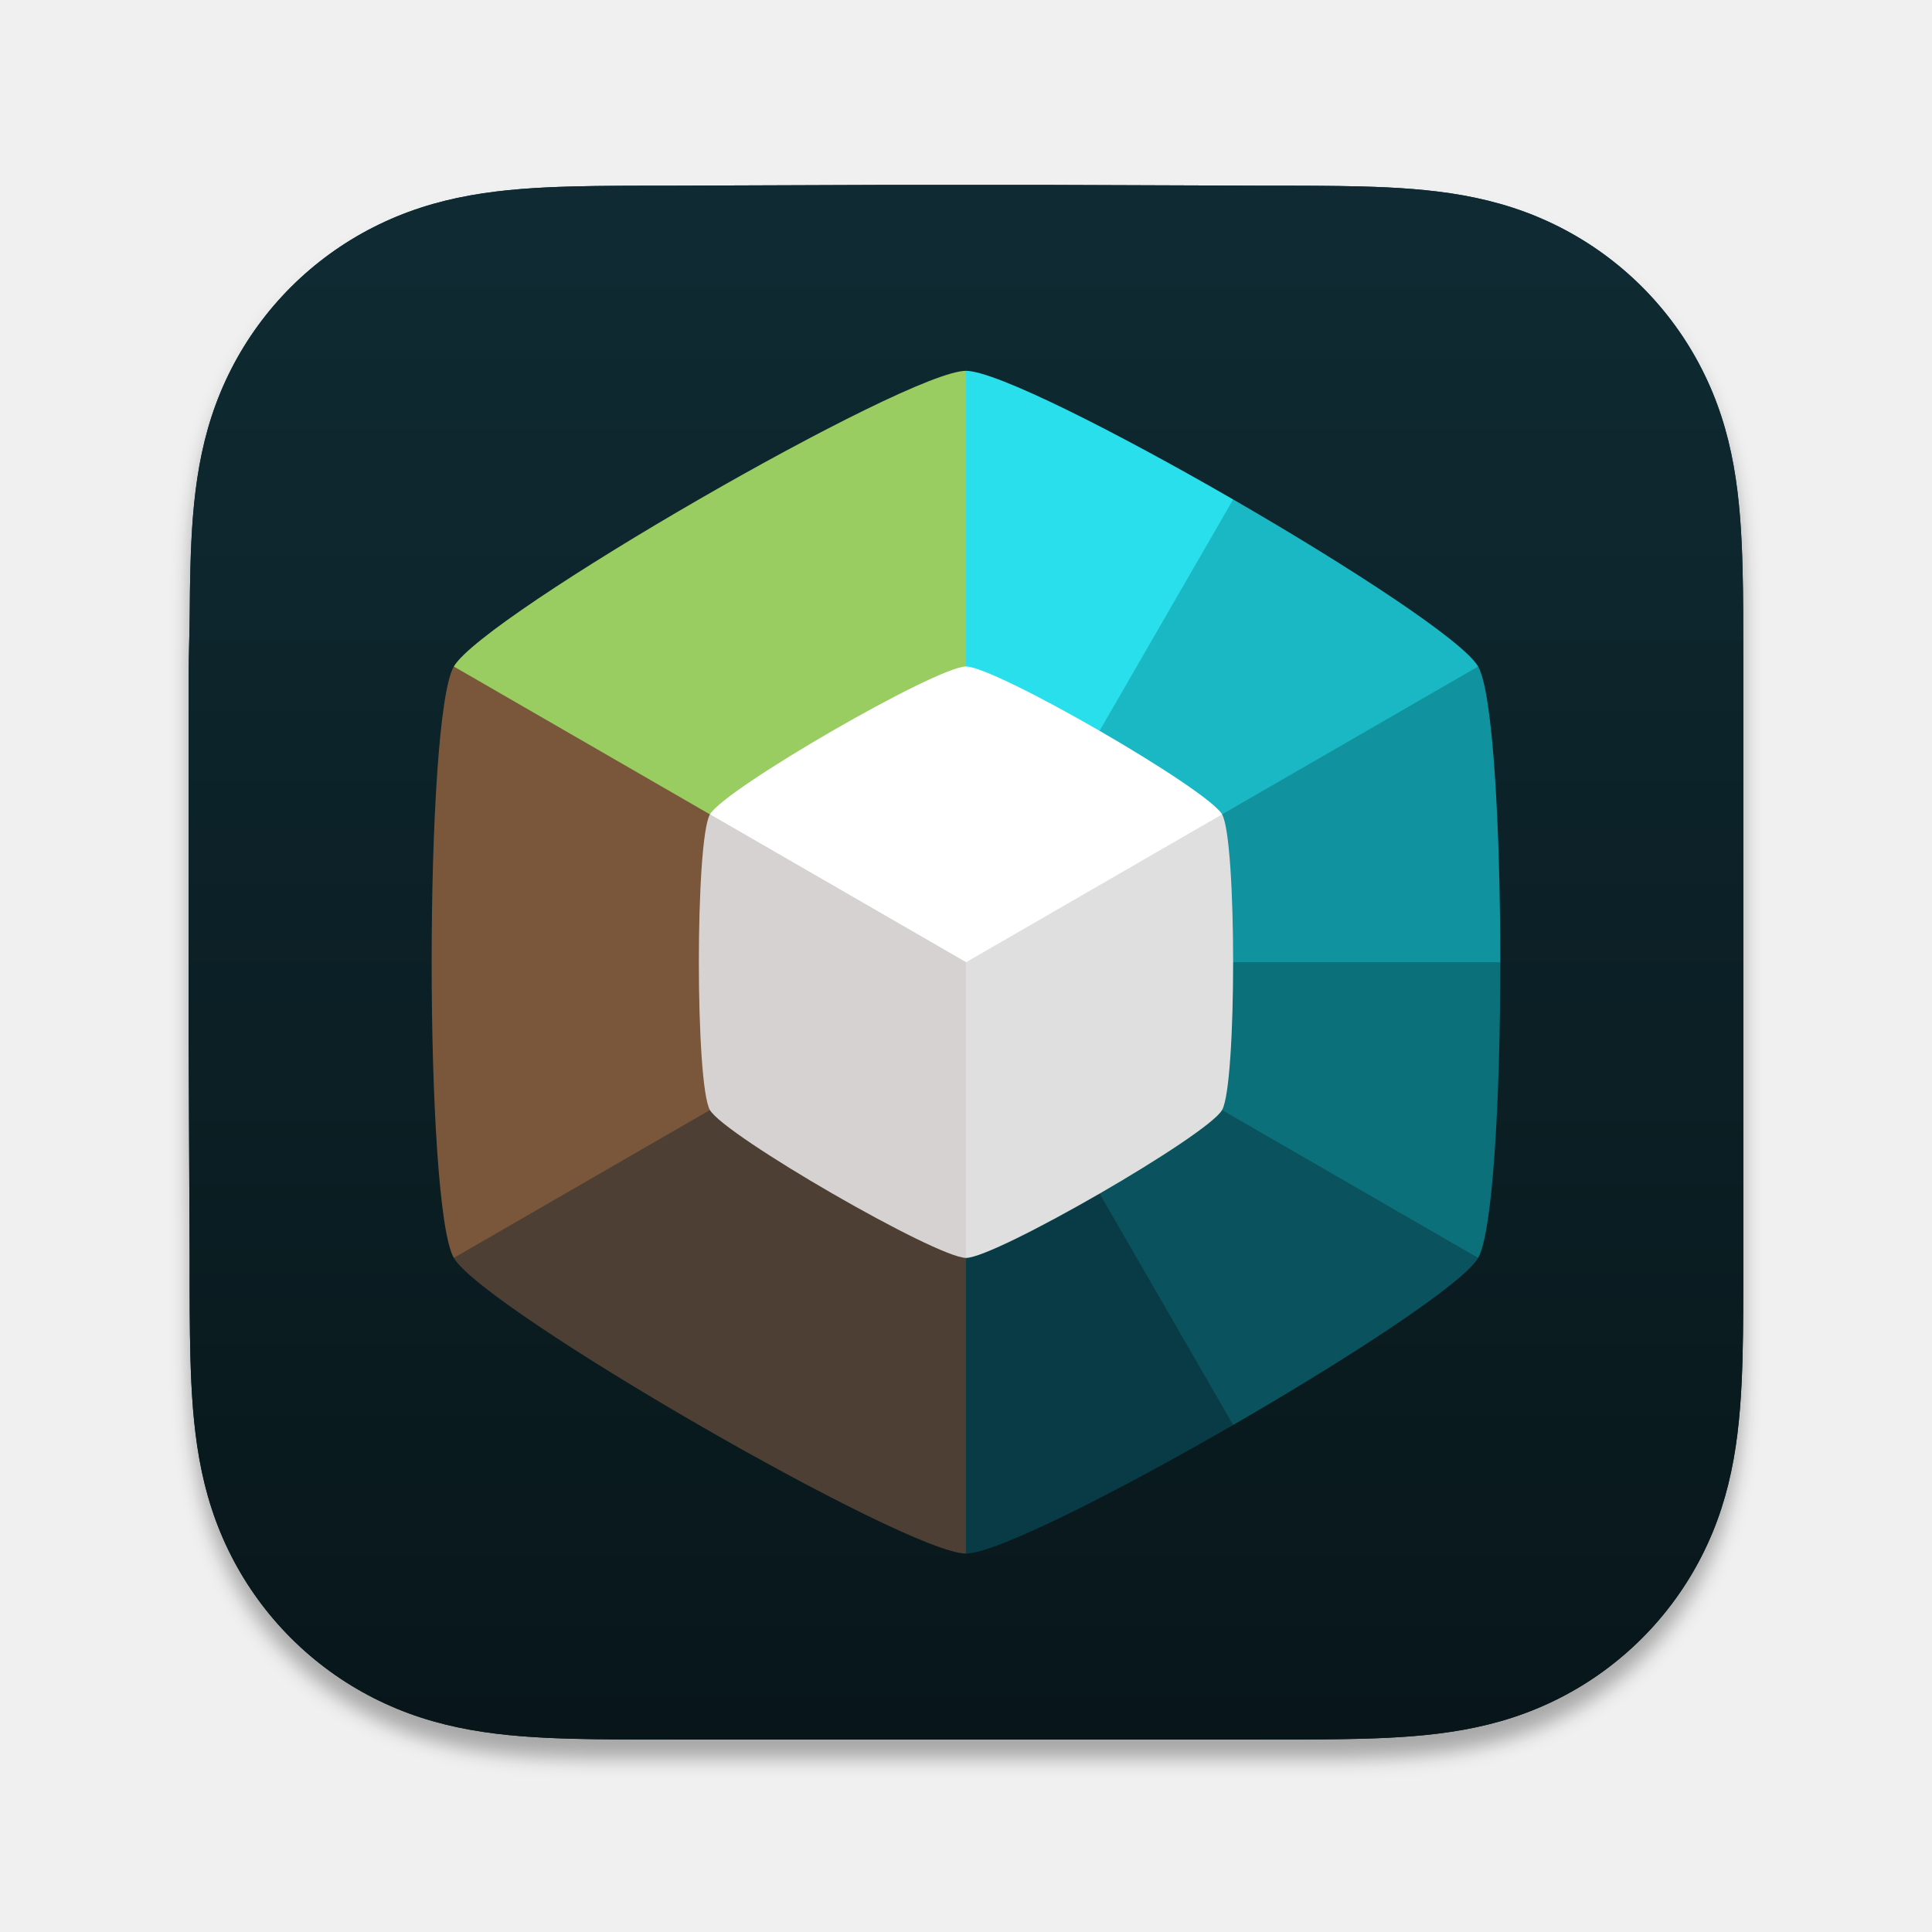
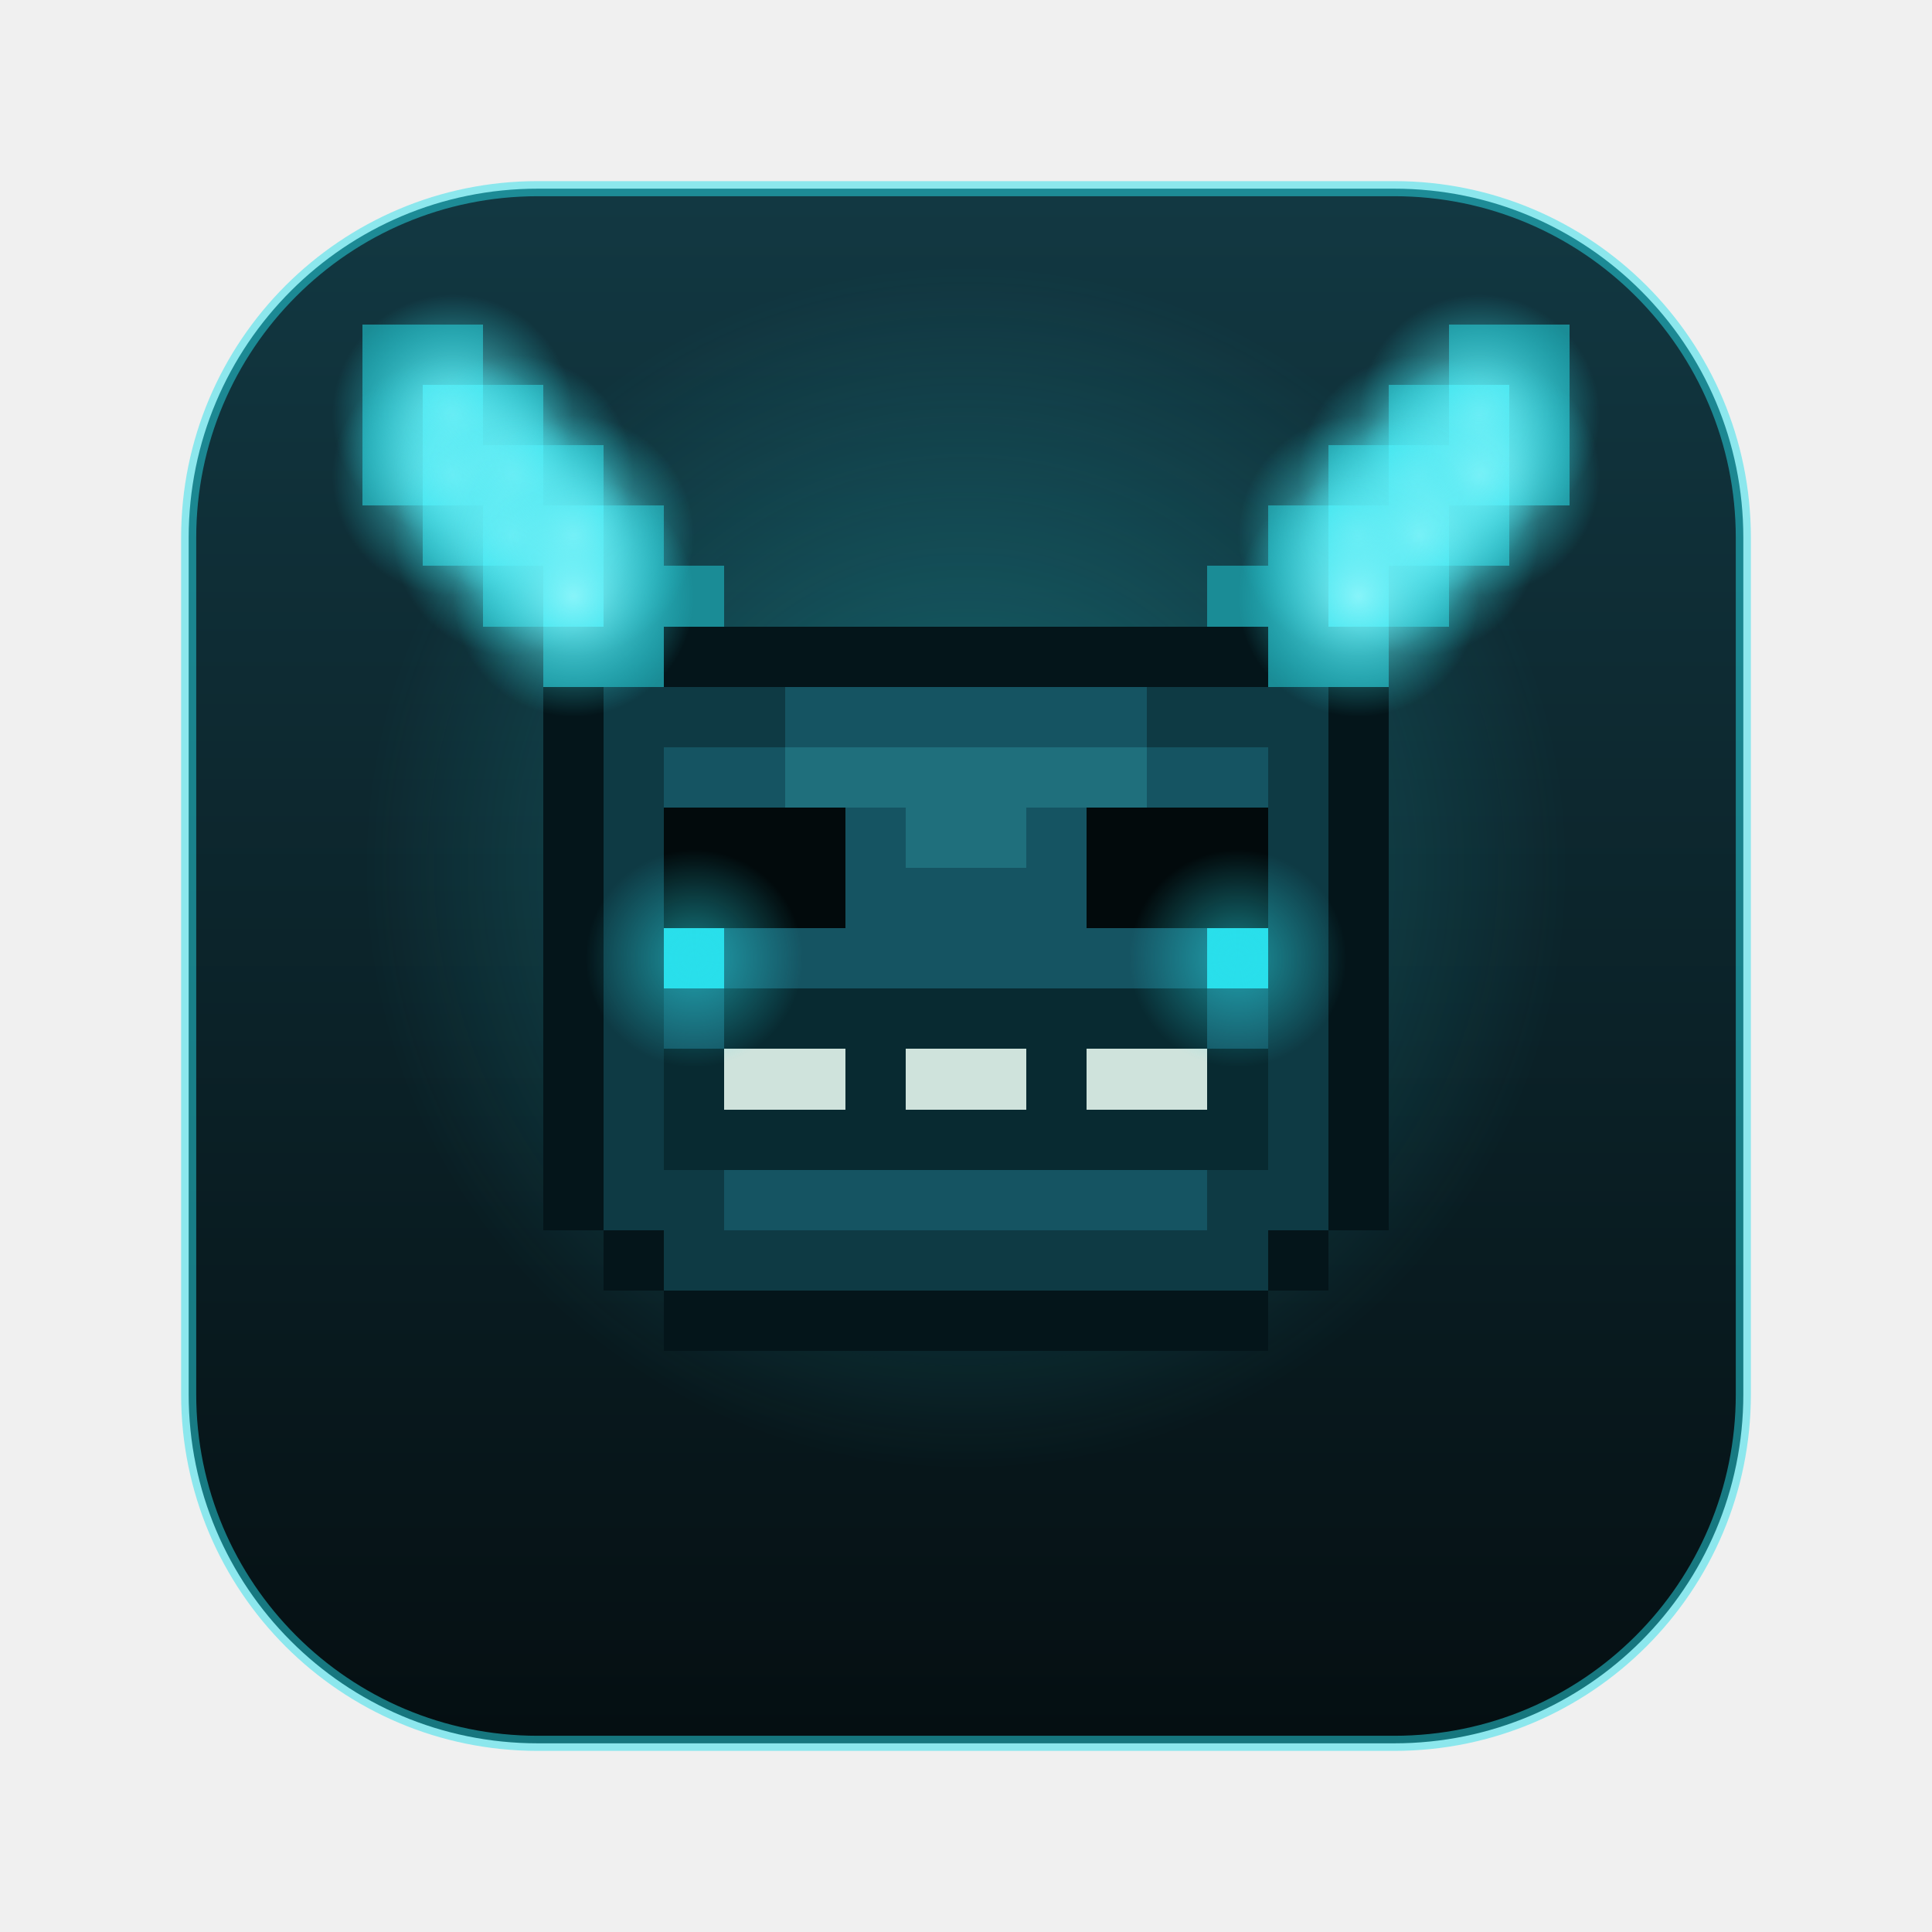
- <svg xmlns="http://www.w3.org/2000/svg" width="1024" height="1024" viewBox="0 0 1024 1024" fill="none" version="1.1" id="svg76">
-   <g filter="url(#filter0_d_102_69)" id="g4">
-     <path fill-rule="evenodd" clip-rule="evenodd" d="M924 354.627C924 344.845 924.004 335.062 923.944 325.279C923.895 317.038 923.8 308.799 923.576 300.562C923.092 282.609 922.033 264.502 918.84 246.749C915.602 228.741 910.314 211.98 901.981 195.617C893.789 179.534 883.088 164.817 870.32 152.058C857.555 139.299 842.834 128.605 826.746 120.418C810.366 112.083 793.587 106.797 775.558 103.56C757.803 100.372 739.691 99.315 721.738 98.83C713.495 98.607 705.253 98.513 697.008 98.462C687.22 98.402 677.432 98.407 667.644 98.407L553.997 98H468.997L357.361 98.407C347.554 98.407 337.747 98.402 327.94 98.462C319.678 98.513 311.42 98.607 303.161 98.83C285.167 99.315 267.014 100.373 249.217 103.565C231.164 106.801 214.36 112.085 197.958 120.414C181.835 128.602 167.083 139.297 154.291 152.058C141.501 164.816 130.78 179.53 122.573 195.61C114.217 211.981 108.919 228.752 105.673 246.77C102.477 264.516 101.418 282.617 100.931 300.562C100.709 308.8 100.613 317.039 100.563 325.279C100.503 335.063 100 347.216 100 356.999L100.003 467.089L100 552.998L100.508 665.427C100.508 675.223 100.504 685.019 100.563 694.815C100.613 703.067 100.709 711.317 100.932 719.566C101.418 737.542 102.479 755.675 105.678 773.452C108.923 791.484 114.22 808.269 122.569 824.653C130.777 840.759 141.5 855.495 154.291 868.272C167.082 881.049 181.83 891.757 197.95 899.956C214.362 908.302 231.174 913.595 249.238 916.836C267.027 920.029 285.174 921.088 303.161 921.573C311.42 921.796 319.679 921.891 327.941 921.941C337.748 922.001 347.554 921.997 357.361 921.997L470.006 922H555.217L667.644 921.996C677.432 921.996 687.22 922.001 697.008 921.941C705.253 921.891 713.495 921.796 721.738 921.573C739.698 921.087 757.816 920.027 775.579 916.832C793.597 913.591 810.368 908.3 826.739 899.959C842.831 891.761 857.554 881.051 870.32 868.272C883.086 855.497 893.786 840.763 901.978 824.66C910.316 808.268 915.604 791.475 918.844 773.431C922.034 755.661 923.092 737.535 923.577 719.566C923.8 711.316 923.895 703.066 923.944 694.815C924.005 685.019 924 675.223 924 665.427C924 665.427 923.994 554.983 923.994 552.998V466.999C923.994 465.533 924 354.627 924 354.627Z" fill="url(#paint0_linear_102_69)" id="path2" />
-   </g>
-   <mask id="mask0_102_69" style="mask-type: alpha" maskUnits="userSpaceOnUse" x="100" y="98" width="824" height="824">
-     <path fill-rule="evenodd" clip-rule="evenodd" d="M924 354.627C924 344.845 924.004 335.062 923.944 325.279C923.895 317.038 923.8 308.799 923.576 300.562C923.092 282.609 922.033 264.502 918.84 246.749C915.602 228.741 910.314 211.98 901.981 195.617C893.789 179.534 883.088 164.817 870.32 152.058C857.555 139.299 842.834 128.605 826.746 120.418C810.366 112.083 793.587 106.797 775.558 103.56C757.803 100.372 739.691 99.315 721.738 98.83C713.495 98.607 705.253 98.513 697.008 98.462C687.22 98.402 677.432 98.407 667.644 98.407L553.997 98H468.997L357.361 98.407C347.554 98.407 337.747 98.402 327.94 98.462C319.678 98.513 311.42 98.607 303.161 98.83C285.167 99.315 267.014 100.373 249.217 103.565C231.164 106.801 214.36 112.085 197.958 120.414C181.835 128.602 167.083 139.297 154.291 152.058C141.501 164.816 130.78 179.53 122.573 195.61C114.217 211.981 108.919 228.752 105.673 246.77C102.477 264.516 101.418 282.617 100.931 300.562C100.709 308.8 100.613 317.039 100.563 325.279C100.503 335.063 100 347.216 100 356.999L100.003 467.089L100 552.998L100.508 665.427C100.508 675.223 100.504 685.019 100.563 694.815C100.613 703.067 100.709 711.317 100.932 719.566C101.418 737.542 102.479 755.675 105.678 773.452C108.923 791.484 114.22 808.269 122.569 824.653C130.777 840.759 141.5 855.495 154.291 868.272C167.082 881.049 181.83 891.757 197.95 899.956C214.362 908.302 231.174 913.595 249.238 916.836C267.027 920.029 285.174 921.088 303.161 921.573C311.42 921.796 319.679 921.891 327.941 921.941C337.748 922.001 347.554 921.997 357.361 921.997L470.006 922H555.217L667.644 921.996C677.432 921.996 687.22 922.001 697.008 921.941C705.253 921.891 713.495 921.796 721.738 921.573C739.698 921.087 757.816 920.027 775.579 916.832C793.597 913.591 810.368 908.3 826.739 899.959C842.831 891.761 857.554 881.051 870.32 868.272C883.086 855.497 893.786 840.763 901.978 824.66C910.316 808.268 915.604 791.475 918.844 773.431C922.034 755.661 923.092 737.535 923.577 719.566C923.8 711.316 923.895 703.066 923.944 694.815C924.005 685.019 924 675.223 924 665.427C924 665.427 923.994 554.983 923.994 552.998V466.999C923.994 465.533 924 354.627 924 354.627Z" fill="white" id="path6" />
-   </mask>
-   <g mask="url(#mask0_102_69)" id="g15">
-     <rect x="42" y="36" width="914" height="914" fill="url(#paint1_linear_102_69)" id="rect9" />
-     <g filter="url(#filter1_b_102_69)" id="g13">
-       <rect x="100" y="98" width="824" height="824" rx="126" fill="black" fill-opacity="0.01" id="rect11" />
-     </g>
-   </g>
-   <defs id="defs74">
-     <filter id="filter0_d_102_69" x="90" y="98" width="844" height="844" filterUnits="userSpaceOnUse" color-interpolation-filters="sRGB">
-       <feFlood flood-opacity="0" result="BackgroundImageFix" id="feFlood31" />
-       <feColorMatrix in="SourceAlpha" type="matrix" values="0 0 0 0 0 0 0 0 0 0 0 0 0 0 0 0 0 0 127 0" result="hardAlpha" id="feColorMatrix33" />
-       <feOffset dy="10" id="feOffset35" />
-       <feGaussianBlur stdDeviation="5" id="feGaussianBlur37" />
-       <feColorMatrix type="matrix" values="0 0 0 0 0 0 0 0 0 0 0 0 0 0 0 0 0 0 0.3 0" id="feColorMatrix39" />
-       <feBlend mode="normal" in2="BackgroundImageFix" result="effect1_dropShadow_102_69" id="feBlend41" />
-       <feBlend mode="normal" in="SourceGraphic" in2="effect1_dropShadow_102_69" result="shape" id="feBlend43" />
-     </filter>
-     <filter id="filter1_b_102_69" x="89.127" y="87.127" width="845.746" height="845.746" filterUnits="userSpaceOnUse" color-interpolation-filters="sRGB">
-       <feFlood flood-opacity="0" result="BackgroundImageFix" id="feFlood46" />
-       <feGaussianBlur in="BackgroundImage" stdDeviation="5.437" id="feGaussianBlur48" />
-       <feComposite in2="SourceAlpha" operator="in" result="effect1_backgroundBlur_102_69" id="feComposite50" />
-       <feBlend mode="normal" in="SourceGraphic" in2="effect1_backgroundBlur_102_69" result="shape" id="feBlend52" />
-     </filter>
-     <linearGradient id="paint0_linear_102_69" x1="-181.14" y1="98" x2="-181.14" y2="1484.28" gradientUnits="userSpaceOnUse">
-       <stop stop-color="#163a43" id="stop55" />
-       <stop offset="0.49" stop-color="#0b232a" id="stop57" />
-       <stop offset="1" stop-color="#050f12" id="stop59" />
+ <svg xmlns="http://www.w3.org/2000/svg" width="1024" height="1024" version="1.1" viewBox="0 0 1024 1024">
+   <defs>
+     <linearGradient id="bg" x1="0" y1="0" x2="0" y2="1">
+       <stop offset="0" stop-color="#123842" />
+       <stop offset="1" stop-color="#050f12" />
    </linearGradient>
-     <linearGradient id="paint1_linear_102_69" x1="928.377" y1="992.826" x2="928.377" y2="134.072" gradientUnits="userSpaceOnUse">
-       <stop stop-color="#071418" id="stop62" />
-       <stop offset="1" stop-color="#0f2b33" id="stop64" />
-     </linearGradient>
-     <linearGradient id="paint2_linear_102_69" x1="394.815" y1="372.239" x2="629.182" y2="542.528" gradientUnits="userSpaceOnUse">
-       <stop stop-color="#88B858" id="stop67" />
-       <stop offset="0.5" stop-color="#72B147" id="stop69" />
-       <stop offset="1" stop-color="#5A9A30" id="stop71" />
-     </linearGradient>
+     <radialGradient id="halo" cx="0.5" cy="0.5" r="0.5">
+       <stop offset="0" stop-color="#29dfeb" stop-opacity="0.35" />
+       <stop offset="1" stop-color="#29dfeb" stop-opacity="0" />
+     </radialGradient>
+     <radialGradient id="earGlow" cx="0.5" cy="0.5" r="0.5">
+       <stop offset="0" stop-color="#8ff6fb" stop-opacity="0.9" />
+       <stop offset="1" stop-color="#29dfeb" stop-opacity="0" />
+     </radialGradient>
+     <radialGradient id="soulGlow" cx="0.5" cy="0.5" r="0.5">
+       <stop offset="0" stop-color="#29dfeb" stop-opacity="0.55" />
+       <stop offset="1" stop-color="#29dfeb" stop-opacity="0" />
+     </radialGradient>
  </defs>
-   <g id="g1817" transform="matrix(0.8193839,0,0,0.8193839,-746.9626,25.2203)">
-     <path style="fill:#99cd61;fill-opacity:1;stroke-width:17.388" d="M 1536.463,591.624 Z" id="path7899" />
-     <path id="path3228" style="fill:#29dfeb;fill-opacity:1;stroke-width:17.388" d="m 1536.463,209.092 -165.659,286.899 165.659,95.633 165.626,-95.633 7.2,-203.696 c -75.649,-43.675 -153.7,-83.204 -172.827,-83.204 z" />
-     <path id="path2659" style="fill:#1ab8c4;fill-opacity:1;stroke-width:17.388" d="m 1709.289,292.295 -172.827,299.329 165.626,95.633 165.659,-286.899 c -9.563,-16.564 -82.811,-64.387 -158.459,-108.063 z" />
-     <path id="path2708" style="fill:#10939e;fill-opacity:1;stroke-width:17.388" d="m 1867.748,400.358 -331.285,191.266 165.626,95.633 179.992,-95.633 c 0,-87.351 -4.768,-174.702 -14.333,-191.266 z" />
-     <path id="path1737" style="fill:#0c707b;fill-opacity:1;stroke-width:17.388" d="m 1536.463,591.624 v 191.266 h 331.285 c 9.563,-16.564 14.333,-103.915 14.333,-191.266 z" />
-     <path id="path2937" style="fill:#0a525d;fill-opacity:1;stroke-width:17.388" d="m 1536.463,591.624 v 191.266 l 172.827,108.063 c 75.647,-43.675 148.895,-91.499 158.459,-108.063 z" />
-     <path id="path3117" style="fill:#083b45;fill-opacity:1;stroke-width:17.388" d="m 1536.463,591.624 -165.659,95.633 165.659,286.899 c 19.127,0 97.177,-39.528 172.827,-83.203 z" />
-     <path id="path2010" style="fill:#4d3f33;fill-opacity:1;stroke-width:17.388" d="m 1370.804,495.991 -165.626,286.899 c 19.127,33.128 293.032,191.266 331.285,191.266 V 591.624 Z" />
-     <path id="path1744" style="fill:#7a573b;fill-opacity:1;stroke-width:17.388" d="m 1205.178,400.358 c -19.127,33.128 -19.127,349.404 0,382.532 L 1536.463,591.624 V 400.358 Z" />
-     <path id="path1739" style="fill:#99cd61;fill-opacity:1;stroke-width:17.388" d="m 1536.463,209.092 c -38.253,0 -312.159,158.138 -331.285,191.266 l 331.285,191.266 z" />
-     <g id="g1657" transform="matrix(57.83167,0,0,57.83167,402.4037,92.68845)">
-       <g id="g7651" transform="translate(13.25996,2.277589)">
-         <path id="path6659" style="fill:#ffffff;stroke-width:0.265" d="m 6.35,2.939 c -0.341,0 -2.783,1.41 -2.953,1.705 L 6.35,9.76 9.304,4.645 C 9.133,4.349 6.691,2.939 6.35,2.939 Z" transform="matrix(0.9697482,0,0,0.9697482,0.1920988,0.1920979)" />
-       </g>
-       <path id="path461" style="fill:#dfdfdf;fill-opacity:1;stroke-width:0.265" d="m 16.746,6.974 2.864,4.961 c 0.331,0 2.699,-1.367 2.864,-1.654 0.165,-0.286 0.165,-3.021 0,-3.307 l -2.864,1.654 z" />
-     </g>
-     <path id="path5065" style="fill:#d6d2d2;fill-opacity:1;stroke-width:17.388" d="m 1370.845,495.991 c -9.563,16.564 -9.565,174.702 0,191.266 9.563,16.564 146.5,95.634 165.626,95.633 V 591.624 Z" />
+   <rect x="100" y="100" width="824" height="824" rx="185" fill="url(#bg)" stroke="#29dfeb" stroke-opacity="0.5" stroke-width="8" />
+   <g shape-rendering="crispEdges">
+     <circle cx="512" cy="460" r="320" fill="url(#halo)" />
+     <rect x="192" y="172" width="64" height="32" fill="#1a8c96" />
+     <rect x="768" y="172" width="64" height="32" fill="#1a8c96" />
+     <rect x="192" y="204" width="32" height="32" fill="#1a8c96" />
+     <rect x="224" y="204" width="32" height="32" fill="#29dfeb" />
+     <rect x="256" y="204" width="32" height="32" fill="#1a8c96" />
+     <rect x="736" y="204" width="32" height="32" fill="#1a8c96" />
+     <rect x="768" y="204" width="32" height="32" fill="#29dfeb" />
+     <rect x="800" y="204" width="32" height="32" fill="#1a8c96" />
+     <rect x="192" y="236" width="32" height="32" fill="#1a8c96" />
+     <rect x="224" y="236" width="64" height="32" fill="#29dfeb" />
+     <rect x="288" y="236" width="32" height="32" fill="#1a8c96" />
+     <rect x="704" y="236" width="32" height="32" fill="#1a8c96" />
+     <rect x="736" y="236" width="64" height="32" fill="#29dfeb" />
+     <rect x="800" y="236" width="32" height="32" fill="#1a8c96" />
+     <rect x="224" y="268" width="32" height="32" fill="#1a8c96" />
+     <rect x="256" y="268" width="64" height="32" fill="#29dfeb" />
+     <rect x="320" y="268" width="32" height="32" fill="#1a8c96" />
+     <rect x="672" y="268" width="32" height="32" fill="#1a8c96" />
+     <rect x="704" y="268" width="64" height="32" fill="#29dfeb" />
+     <rect x="768" y="268" width="32" height="32" fill="#1a8c96" />
+     <rect x="256" y="300" width="32" height="32" fill="#1a8c96" />
+     <rect x="288" y="300" width="32" height="32" fill="#29dfeb" />
+     <rect x="320" y="300" width="64" height="32" fill="#1a8c96" />
+     <rect x="640" y="300" width="64" height="32" fill="#1a8c96" />
+     <rect x="704" y="300" width="32" height="32" fill="#29dfeb" />
+     <rect x="736" y="300" width="32" height="32" fill="#1a8c96" />
+     <rect x="288" y="332" width="64" height="32" fill="#1a8c96" />
+     <rect x="352" y="332" width="320" height="32" fill="#04151a" />
+     <rect x="672" y="332" width="64" height="32" fill="#1a8c96" />
+     <rect x="288" y="364" width="32" height="32" fill="#04151a" />
+     <rect x="320" y="364" width="96" height="32" fill="#0e3a44" />
+     <rect x="416" y="364" width="192" height="32" fill="#155462" />
+     <rect x="608" y="364" width="96" height="32" fill="#0e3a44" />
+     <rect x="704" y="364" width="32" height="32" fill="#04151a" />
+     <rect x="288" y="396" width="32" height="32" fill="#04151a" />
+     <rect x="320" y="396" width="32" height="32" fill="#0e3a44" />
+     <rect x="352" y="396" width="64" height="32" fill="#155462" />
+     <rect x="416" y="396" width="192" height="32" fill="#1f6f7c" />
+     <rect x="608" y="396" width="64" height="32" fill="#155462" />
+     <rect x="672" y="396" width="32" height="32" fill="#0e3a44" />
+     <rect x="704" y="396" width="32" height="32" fill="#04151a" />
+     <rect x="288" y="428" width="32" height="32" fill="#04151a" />
+     <rect x="320" y="428" width="32" height="32" fill="#0e3a44" />
+     <rect x="352" y="428" width="96" height="32" fill="#020a0c" />
+     <rect x="448" y="428" width="32" height="32" fill="#155462" />
+     <rect x="480" y="428" width="64" height="32" fill="#1f6f7c" />
+     <rect x="544" y="428" width="32" height="32" fill="#155462" />
+     <rect x="576" y="428" width="96" height="32" fill="#020a0c" />
+     <rect x="672" y="428" width="32" height="32" fill="#0e3a44" />
+     <rect x="704" y="428" width="32" height="32" fill="#04151a" />
+     <rect x="288" y="460" width="32" height="32" fill="#04151a" />
+     <rect x="320" y="460" width="32" height="32" fill="#0e3a44" />
+     <rect x="352" y="460" width="96" height="32" fill="#020a0c" />
+     <rect x="448" y="460" width="128" height="32" fill="#155462" />
+     <rect x="576" y="460" width="96" height="32" fill="#020a0c" />
+     <rect x="672" y="460" width="32" height="32" fill="#0e3a44" />
+     <rect x="704" y="460" width="32" height="32" fill="#04151a" />
+     <rect x="288" y="492" width="32" height="32" fill="#04151a" />
+     <rect x="320" y="492" width="32" height="32" fill="#0e3a44" />
+     <rect x="352" y="492" width="32" height="32" fill="#29dfeb" />
+     <rect x="384" y="492" width="256" height="32" fill="#155462" />
+     <rect x="640" y="492" width="32" height="32" fill="#29dfeb" />
+     <rect x="672" y="492" width="32" height="32" fill="#0e3a44" />
+     <rect x="704" y="492" width="32" height="32" fill="#04151a" />
+     <rect x="288" y="524" width="32" height="32" fill="#04151a" />
+     <rect x="320" y="524" width="32" height="32" fill="#0e3a44" />
+     <rect x="352" y="524" width="32" height="32" fill="#155462" />
+     <rect x="384" y="524" width="256" height="32" fill="#082a31" />
+     <rect x="640" y="524" width="32" height="32" fill="#155462" />
+     <rect x="672" y="524" width="32" height="32" fill="#0e3a44" />
+     <rect x="704" y="524" width="32" height="32" fill="#04151a" />
+     <rect x="288" y="556" width="32" height="32" fill="#04151a" />
+     <rect x="320" y="556" width="32" height="32" fill="#0e3a44" />
+     <rect x="352" y="556" width="32" height="32" fill="#082a31" />
+     <rect x="384" y="556" width="64" height="32" fill="#cfe3dc" />
+     <rect x="448" y="556" width="32" height="32" fill="#082a31" />
+     <rect x="480" y="556" width="64" height="32" fill="#cfe3dc" />
+     <rect x="544" y="556" width="32" height="32" fill="#082a31" />
+     <rect x="576" y="556" width="64" height="32" fill="#cfe3dc" />
+     <rect x="640" y="556" width="32" height="32" fill="#082a31" />
+     <rect x="672" y="556" width="32" height="32" fill="#0e3a44" />
+     <rect x="704" y="556" width="32" height="32" fill="#04151a" />
+     <rect x="288" y="588" width="32" height="32" fill="#04151a" />
+     <rect x="320" y="588" width="32" height="32" fill="#0e3a44" />
+     <rect x="352" y="588" width="320" height="32" fill="#082a31" />
+     <rect x="672" y="588" width="32" height="32" fill="#0e3a44" />
+     <rect x="704" y="588" width="32" height="32" fill="#04151a" />
+     <rect x="288" y="620" width="32" height="32" fill="#04151a" />
+     <rect x="320" y="620" width="64" height="32" fill="#0e3a44" />
+     <rect x="384" y="620" width="256" height="32" fill="#155462" />
+     <rect x="640" y="620" width="64" height="32" fill="#0e3a44" />
+     <rect x="704" y="620" width="32" height="32" fill="#04151a" />
+     <rect x="320" y="652" width="32" height="32" fill="#04151a" />
+     <rect x="352" y="652" width="320" height="32" fill="#0e3a44" />
+     <rect x="672" y="652" width="32" height="32" fill="#04151a" />
+     <rect x="352" y="684" width="320" height="32" fill="#04151a" />
+     <circle cx="240" cy="220" r="64" fill="url(#earGlow)" />
+     <circle cx="784" cy="220" r="64" fill="url(#earGlow)" />
+     <circle cx="240" cy="252" r="64" fill="url(#earGlow)" />
+     <circle cx="272" cy="252" r="64" fill="url(#earGlow)" />
+     <circle cx="752" cy="252" r="64" fill="url(#earGlow)" />
+     <circle cx="784" cy="252" r="64" fill="url(#earGlow)" />
+     <circle cx="272" cy="284" r="64" fill="url(#earGlow)" />
+     <circle cx="304" cy="284" r="64" fill="url(#earGlow)" />
+     <circle cx="720" cy="284" r="64" fill="url(#earGlow)" />
+     <circle cx="752" cy="284" r="64" fill="url(#earGlow)" />
+     <circle cx="304" cy="316" r="64" fill="url(#earGlow)" />
+     <circle cx="720" cy="316" r="64" fill="url(#earGlow)" />
+     <circle cx="368" cy="508" r="57.6" fill="url(#soulGlow)" />
+     <circle cx="656" cy="508" r="57.6" fill="url(#soulGlow)" />
  </g>
</svg>
